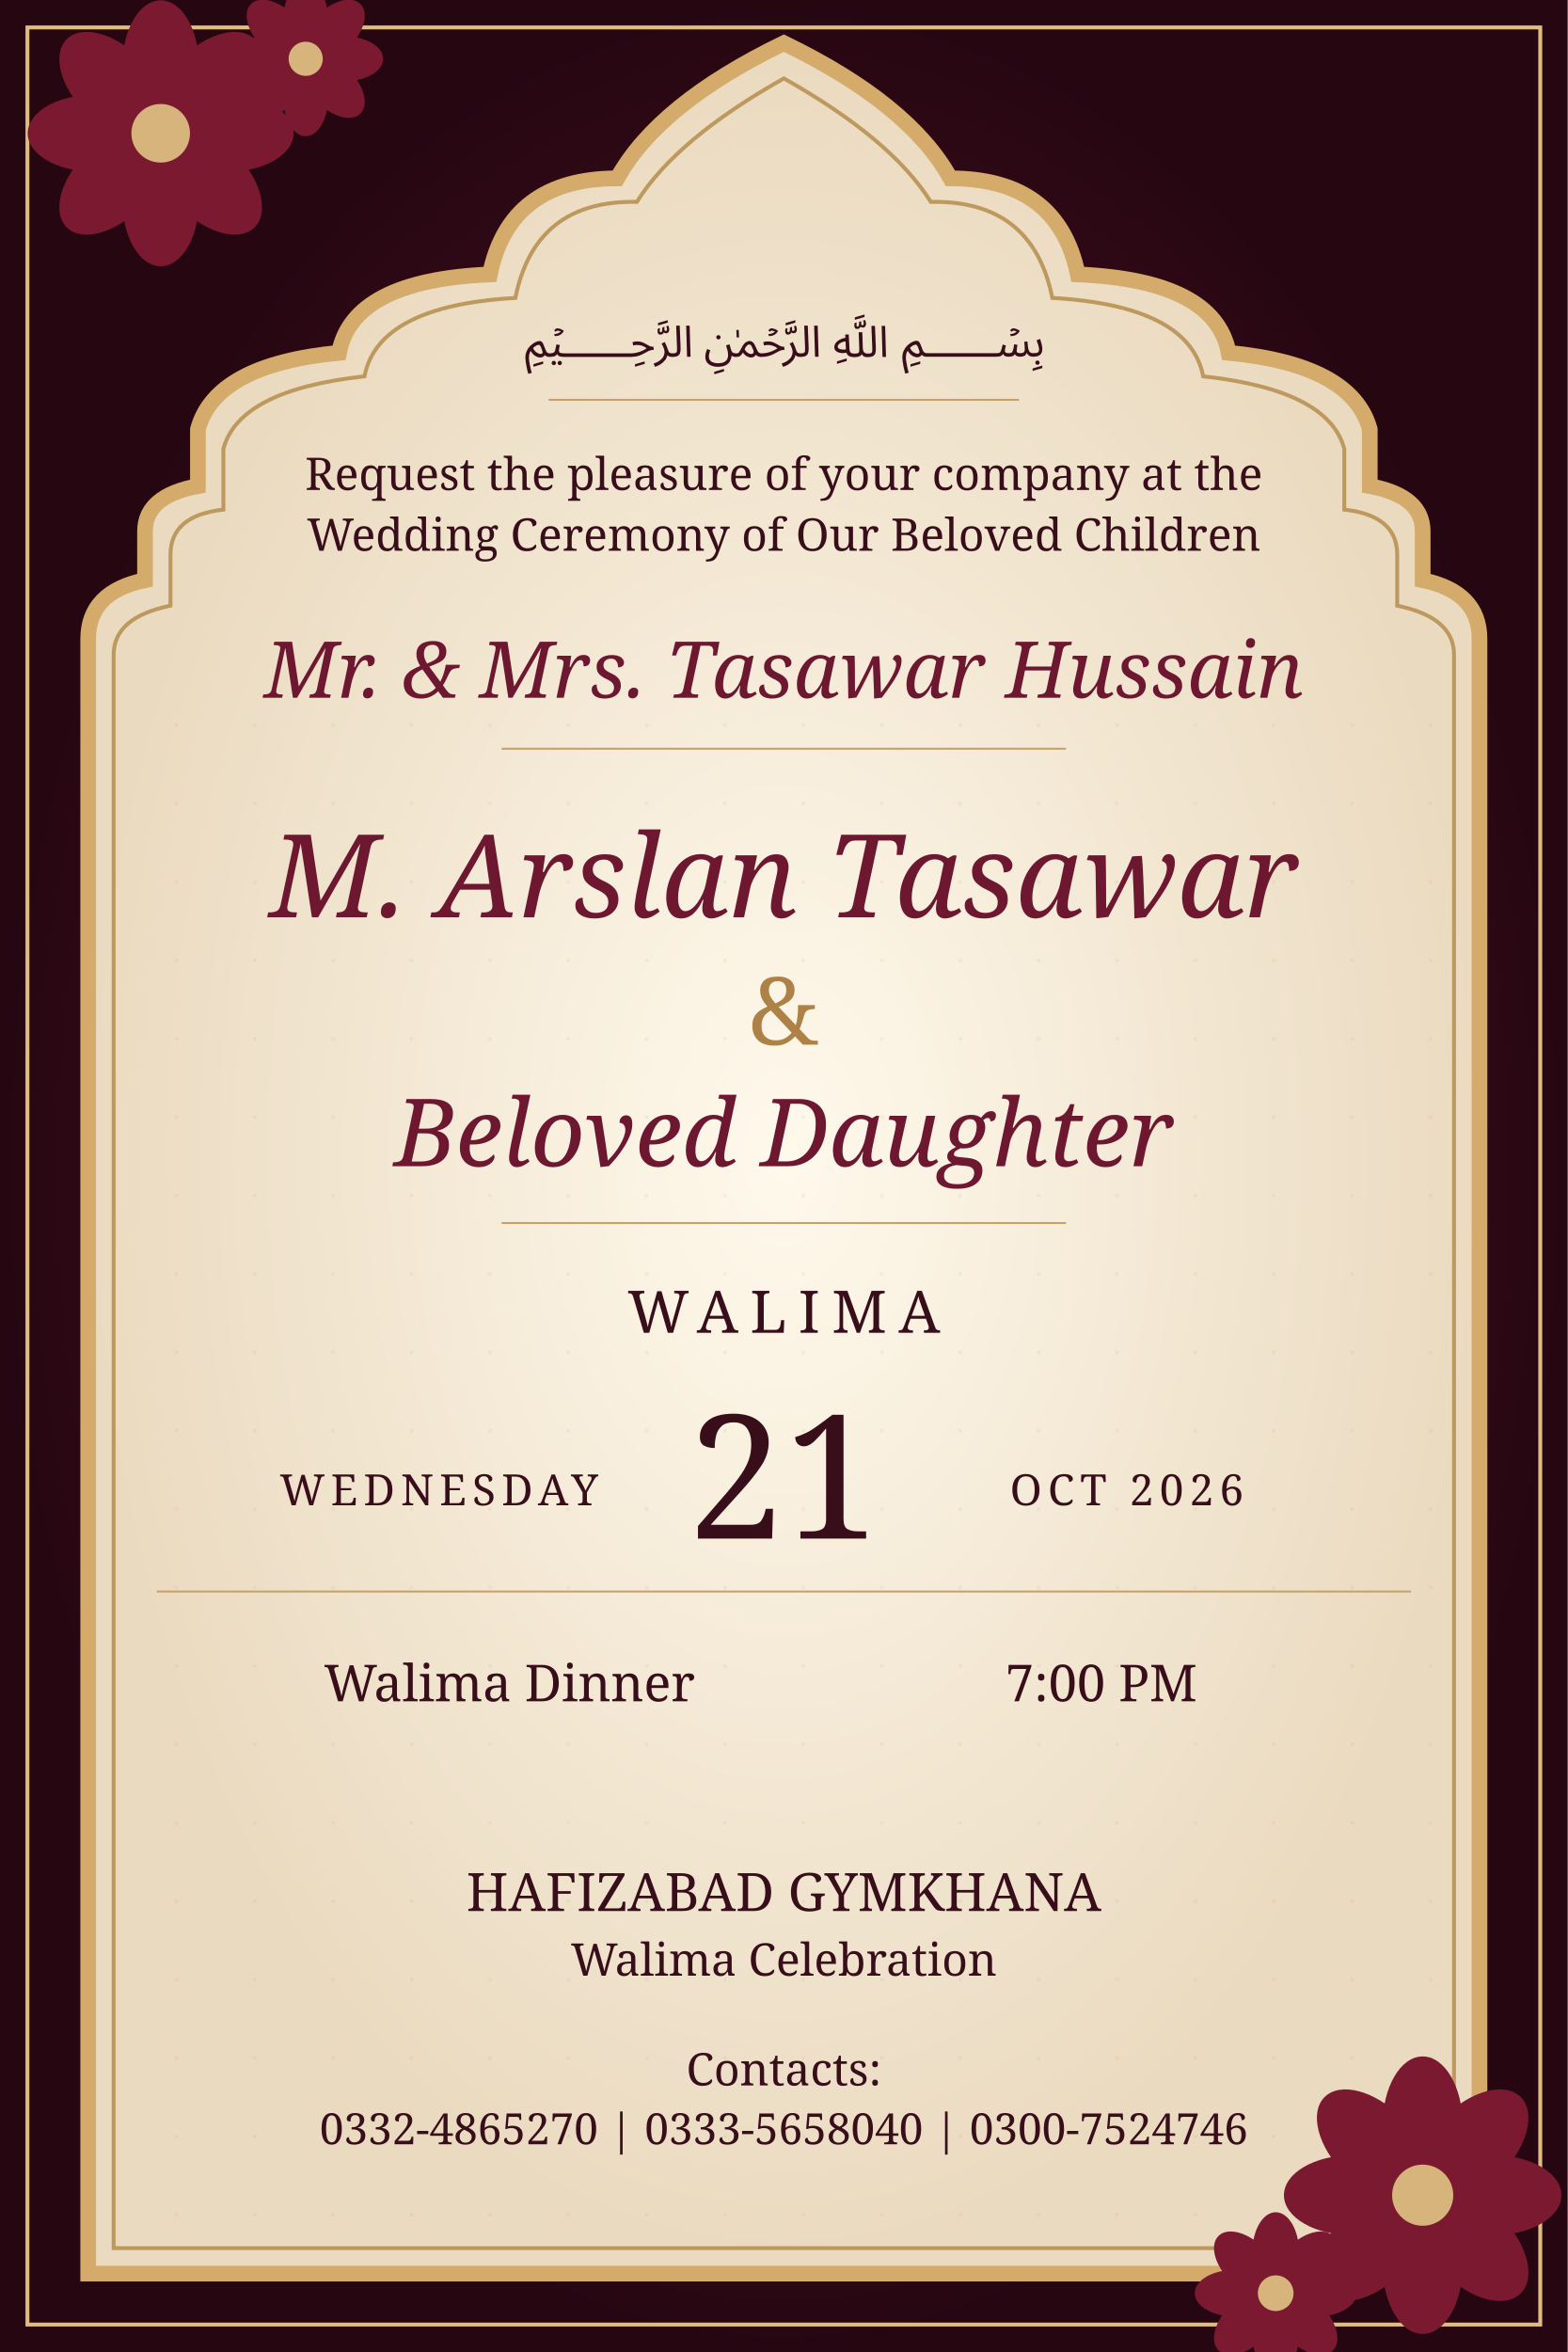
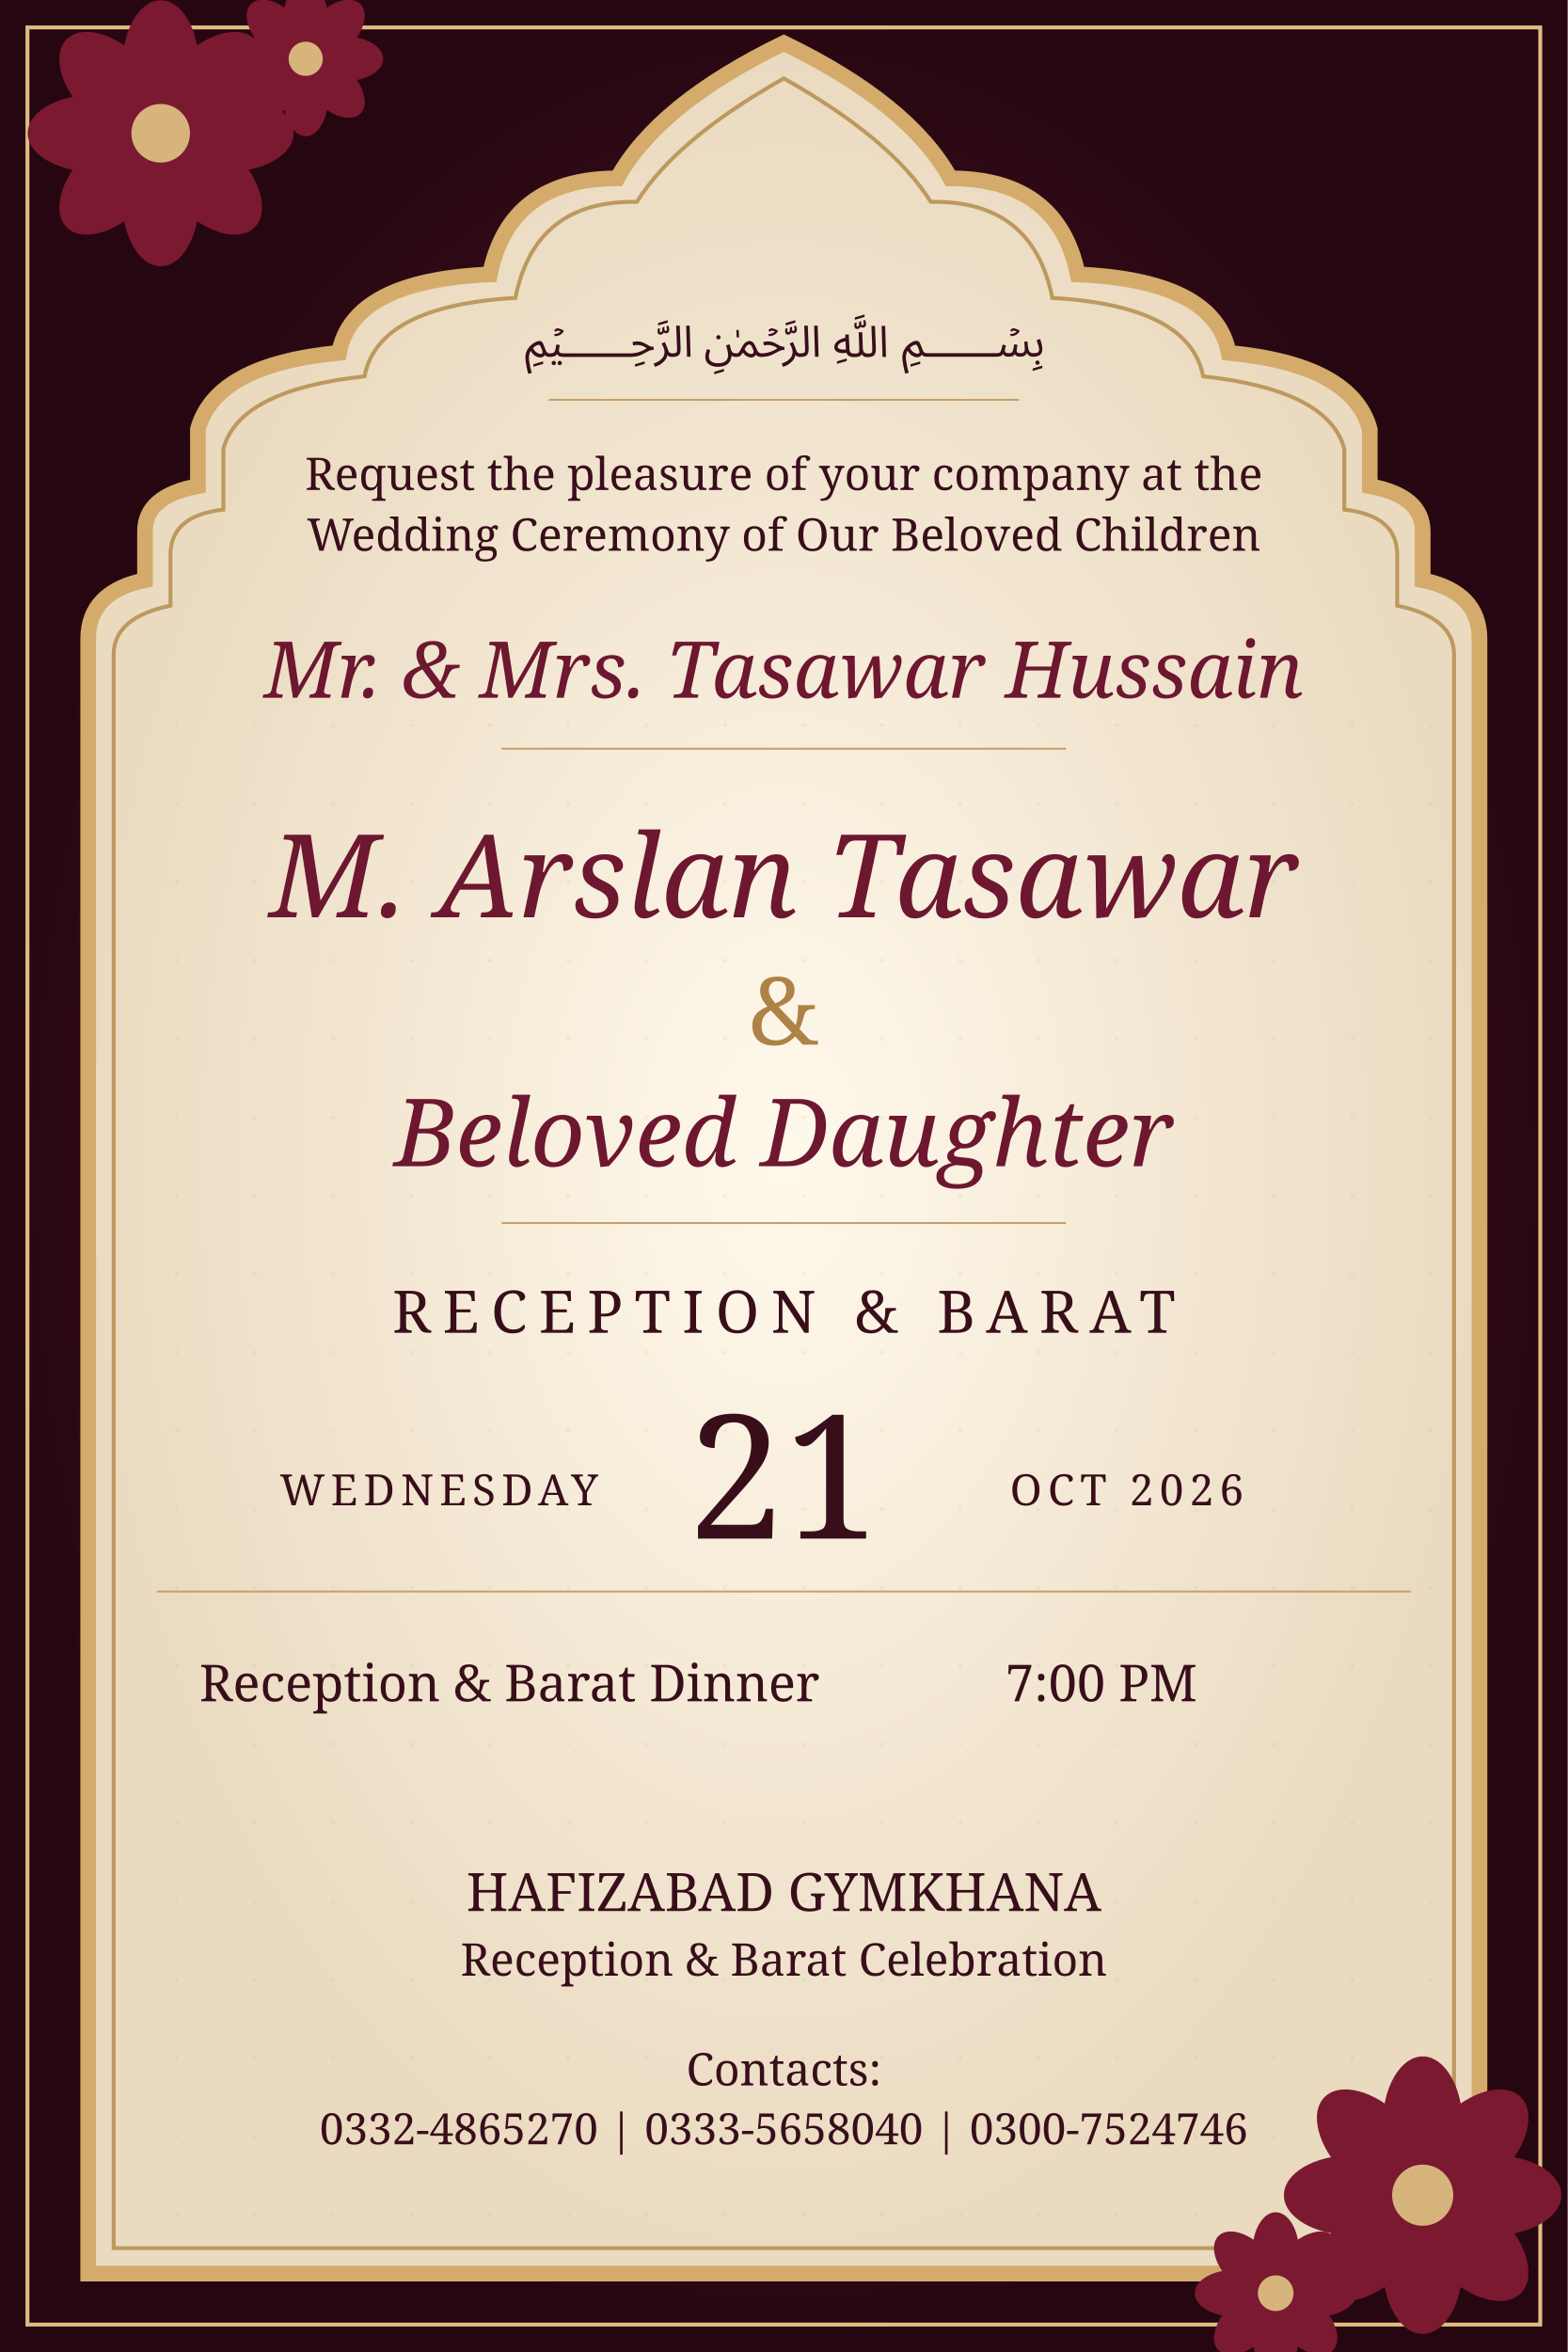
<svg xmlns="http://www.w3.org/2000/svg" viewBox="0 0 800 1200" role="img" aria-label="Burgundy and gold wedding invitation">
  <defs>
    <radialGradient id="wine">
      <stop stop-color="#691d30" />
      <stop offset="1" stop-color="#250611" />
    </radialGradient>
    <radialGradient id="paper">
      <stop stop-color="#fff9ec" />
      <stop offset="1" stop-color="#eadac0" />
    </radialGradient>
    <pattern id="texture" width="40" height="40" patternUnits="userSpaceOnUse">
      <circle cx="10" cy="10" r="1" fill="#bb975d" opacity=".2" />
    </pattern>
    <g id="flower">
      <circle r="28" fill="#f7e5c7" />
      <g fill="#7a1930">
        <ellipse cy="-30" rx="17" ry="29" />
        <ellipse cy="30" rx="17" ry="29" />
        <ellipse cx="-30" rx="29" ry="17" />
        <ellipse cx="30" rx="29" ry="17" />
        <ellipse transform="rotate(45)" cy="-30" rx="17" ry="29" />
        <ellipse transform="rotate(-45)" cy="-30" rx="17" ry="29" />
        <ellipse transform="rotate(45)" cy="30" rx="17" ry="29" />
        <ellipse transform="rotate(-45)" cy="30" rx="17" ry="29" />
      </g>
      <circle r="13" fill="#d6b47c" />
    </g>
  </defs>
  <rect width="800" height="1200" fill="url(#wine)" />
  <rect x="14" y="14" width="772" height="1172" fill="none" stroke="#e0bd7e" stroke-width="2" />
  <path d="M45 1160V326Q45 302 74 296L74 271Q74 253 101 248L101 219Q110 186 173 180Q180 143 250 140Q260 91 315 91Q336 53 400 22Q464 53 485 91Q540 91 550 140Q620 143 627 180Q690 186 699 219L699 248Q726 253 726 271L726 296Q755 302 755 326V1160Z" fill="url(#paper)" stroke="#d4ab6b" stroke-width="8" />
  <path d="M58 1147V334Q58 315 87 309L87 283Q87 263 114 260L114 229Q122 199 186 192Q193 156 263 152Q273 102 325 103Q345 71 400 40Q455 71 475 103Q527 102 537 152Q607 156 614 192Q678 199 686 229L686 260Q713 263 713 283L713 309Q742 315 742 334V1147Z" fill="none" stroke="#bd995e" stroke-width="2" />
  <path d="M65 350H735V1140H65Z" fill="url(#texture)" opacity=".55" />
  <g font-family="Georgia,serif" text-anchor="middle" fill="#390e1b">
    <text x="400" y="182" font-size="37">﷽</text>
    <path d="M280 204H520" stroke="#c6a16a" />
    <text x="400" y="250" font-size="23">Request the pleasure of your company at the</text>
    <text x="400" y="281" font-size="23">Wedding Ceremony of Our Beloved Children</text>
    <text x="400" y="356" font-size="40" font-style="italic" fill="#6d1730">Mr. &amp; Mrs. Tasawar Hussain</text>
    <path d="M256 382H544" stroke="#c6a16a" />
    <text x="400" y="468" font-size="59" font-style="italic" fill="#6d1730">M. Arslan Tasawar</text>
    <text x="400" y="533" font-size="48" fill="#ae8246">&amp;</text>
    <text x="400" y="595" font-size="48" font-style="italic" fill="#6d1730">Beloved Daughter</text>
    <path d="M256 624H544" stroke="#c6a16a" />
-     <text x="400" y="680" font-size="30" letter-spacing="6">WALIMA</text>
+     <text x="400" y="680" font-size="30" letter-spacing="6">RECEPTION &amp; BARAT</text>
    <text x="224" y="768" font-size="22" letter-spacing="3">WEDNESDAY</text>
    <text x="400" y="785" font-size="88">21</text>
    <text x="575" y="768" font-size="22" letter-spacing="3">OCT 2026</text>
    <path d="M80 812H720" stroke="#c6a16a" />
-     <text x="260" y="868" font-size="26">Walima Dinner</text>
+     <text x="260" y="868" font-size="26">Reception &amp; Barat Dinner</text>
    <text x="562" y="868" font-size="26">7:00 PM</text>
    <text x="400" y="975" font-size="27">HAFIZABAD GYMKHANA</text>
-     <text x="400" y="1008" font-size="23">Walima Celebration</text>
+     <text x="400" y="1008" font-size="23">Reception &amp; Barat Celebration</text>
    <text x="400" y="1064" font-size="23">Contacts:</text>
    <text x="400" y="1094" font-size="22">0332-4865270 | 0333-5658040 | 0300-7524746</text>
  </g>
  <g>
    <use href="#flower" transform="translate(82 68) scale(1.15)" />
    <use href="#flower" transform="translate(156 30) scale(.67)" />
    <use href="#flower" transform="translate(726 1120) scale(1.2)" />
    <use href="#flower" transform="translate(651 1170) scale(.7)" />
  </g>
</svg>
